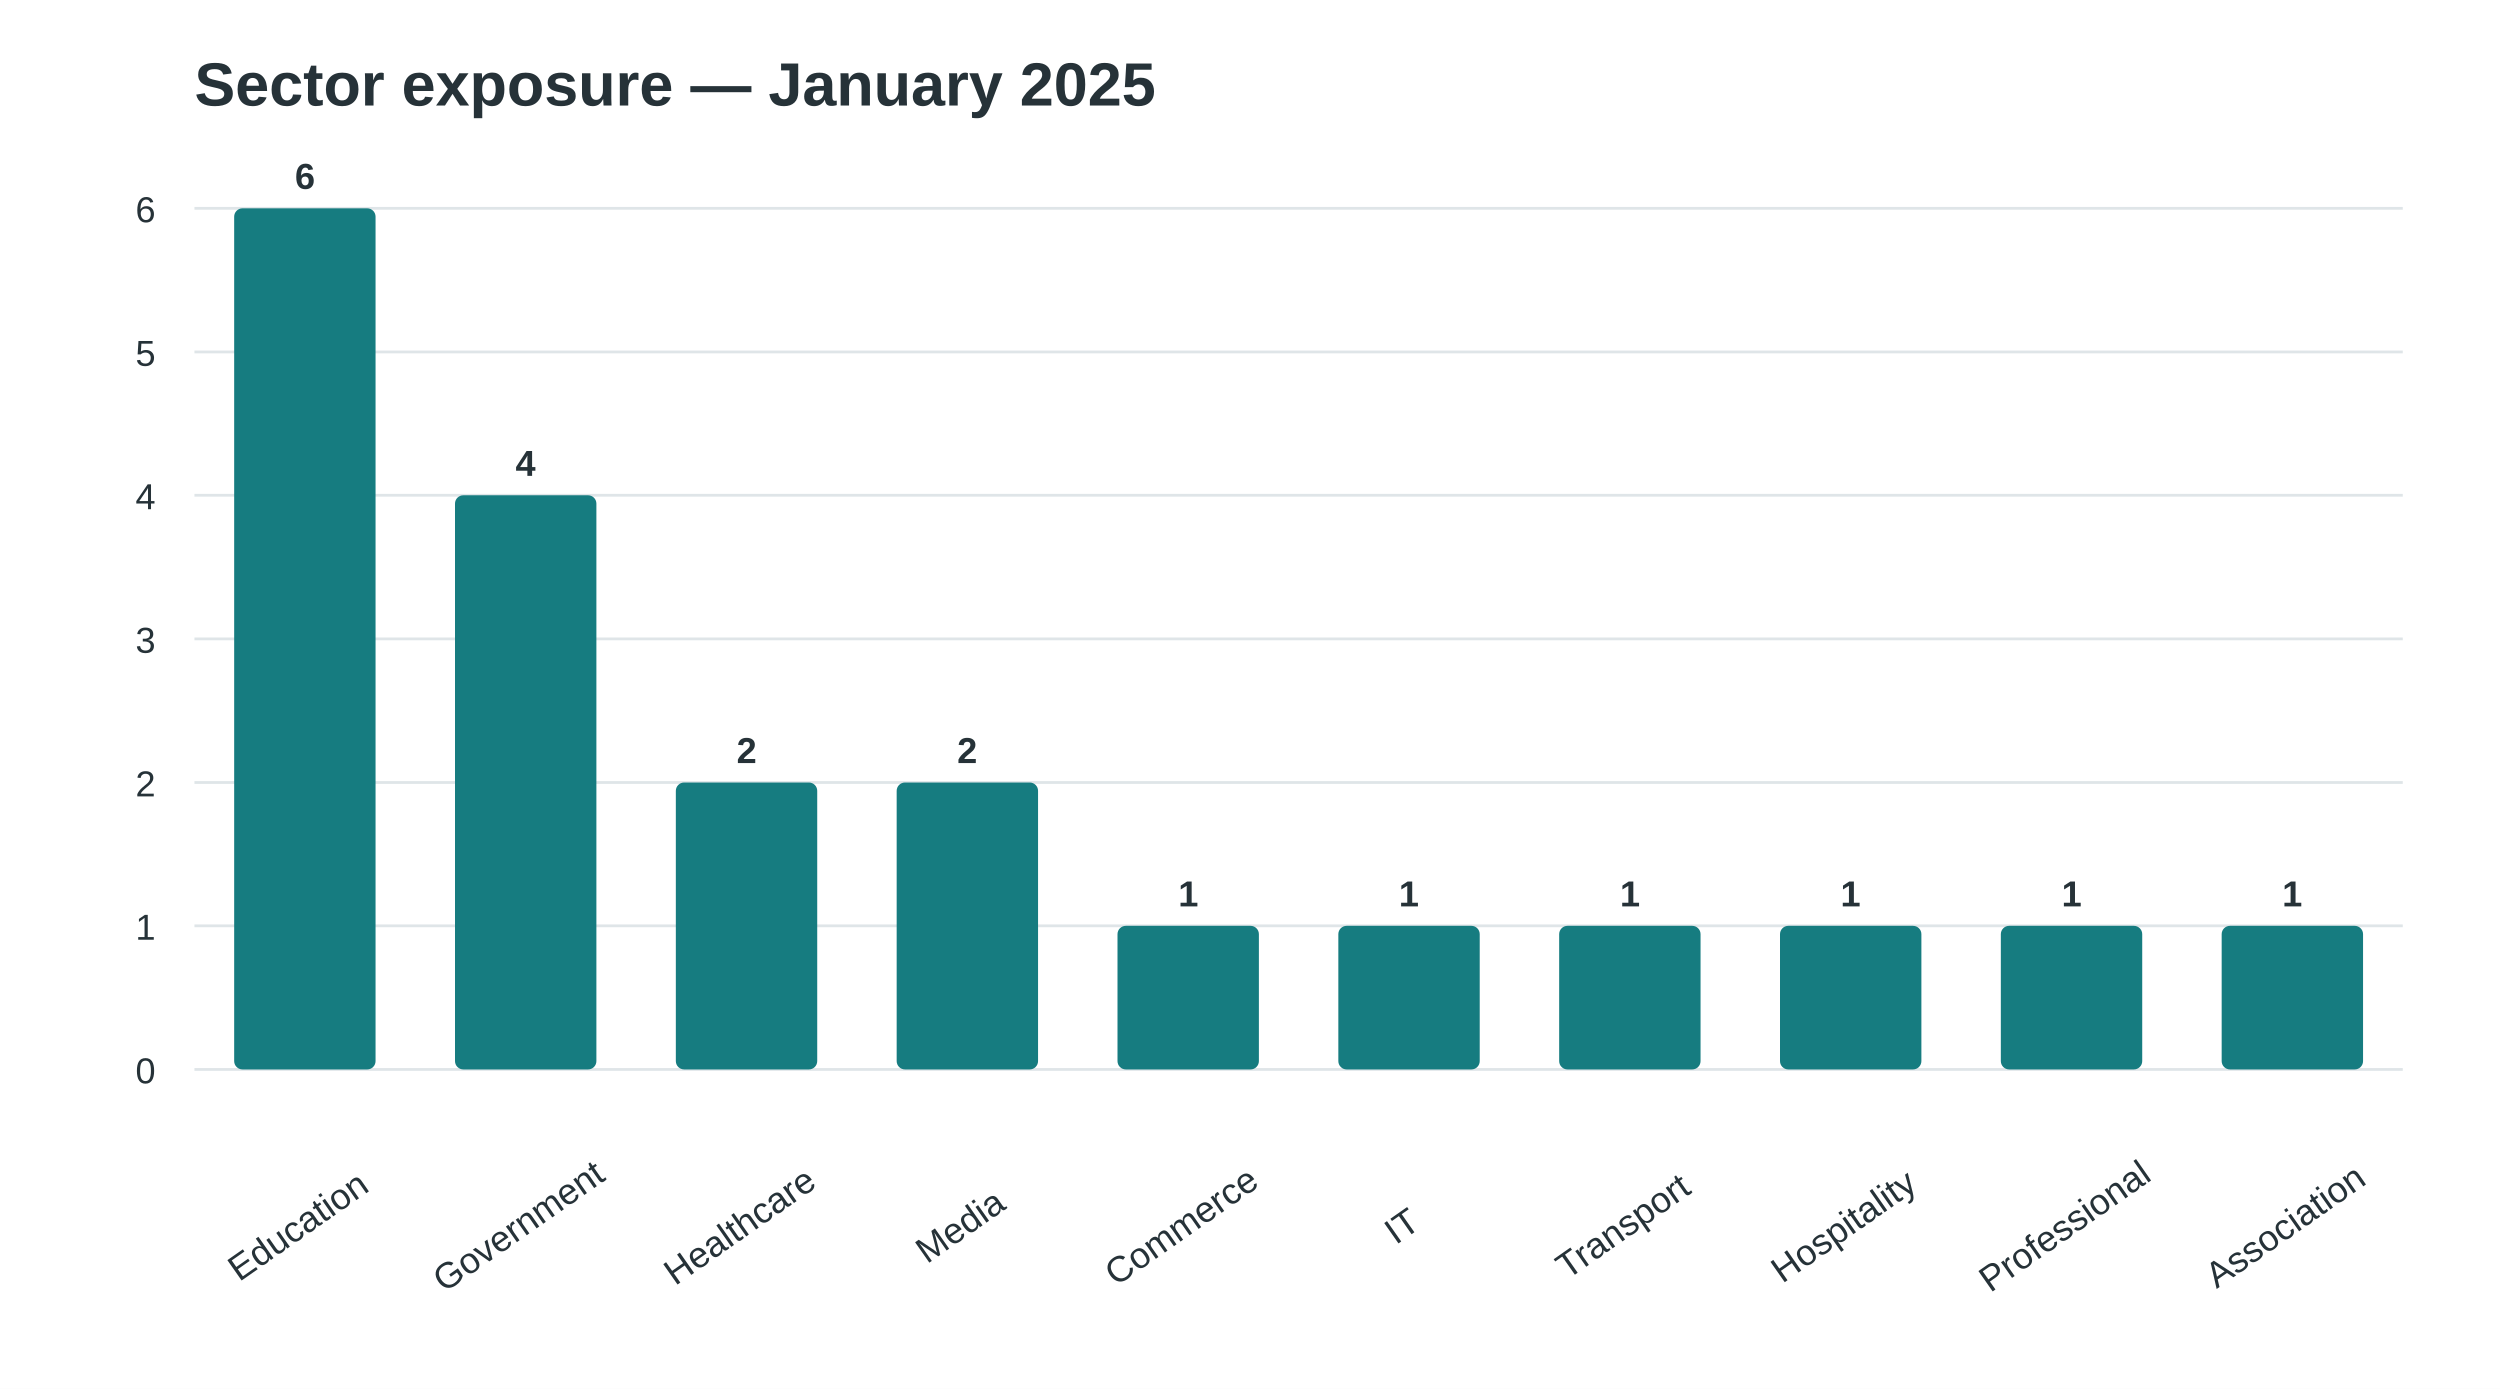
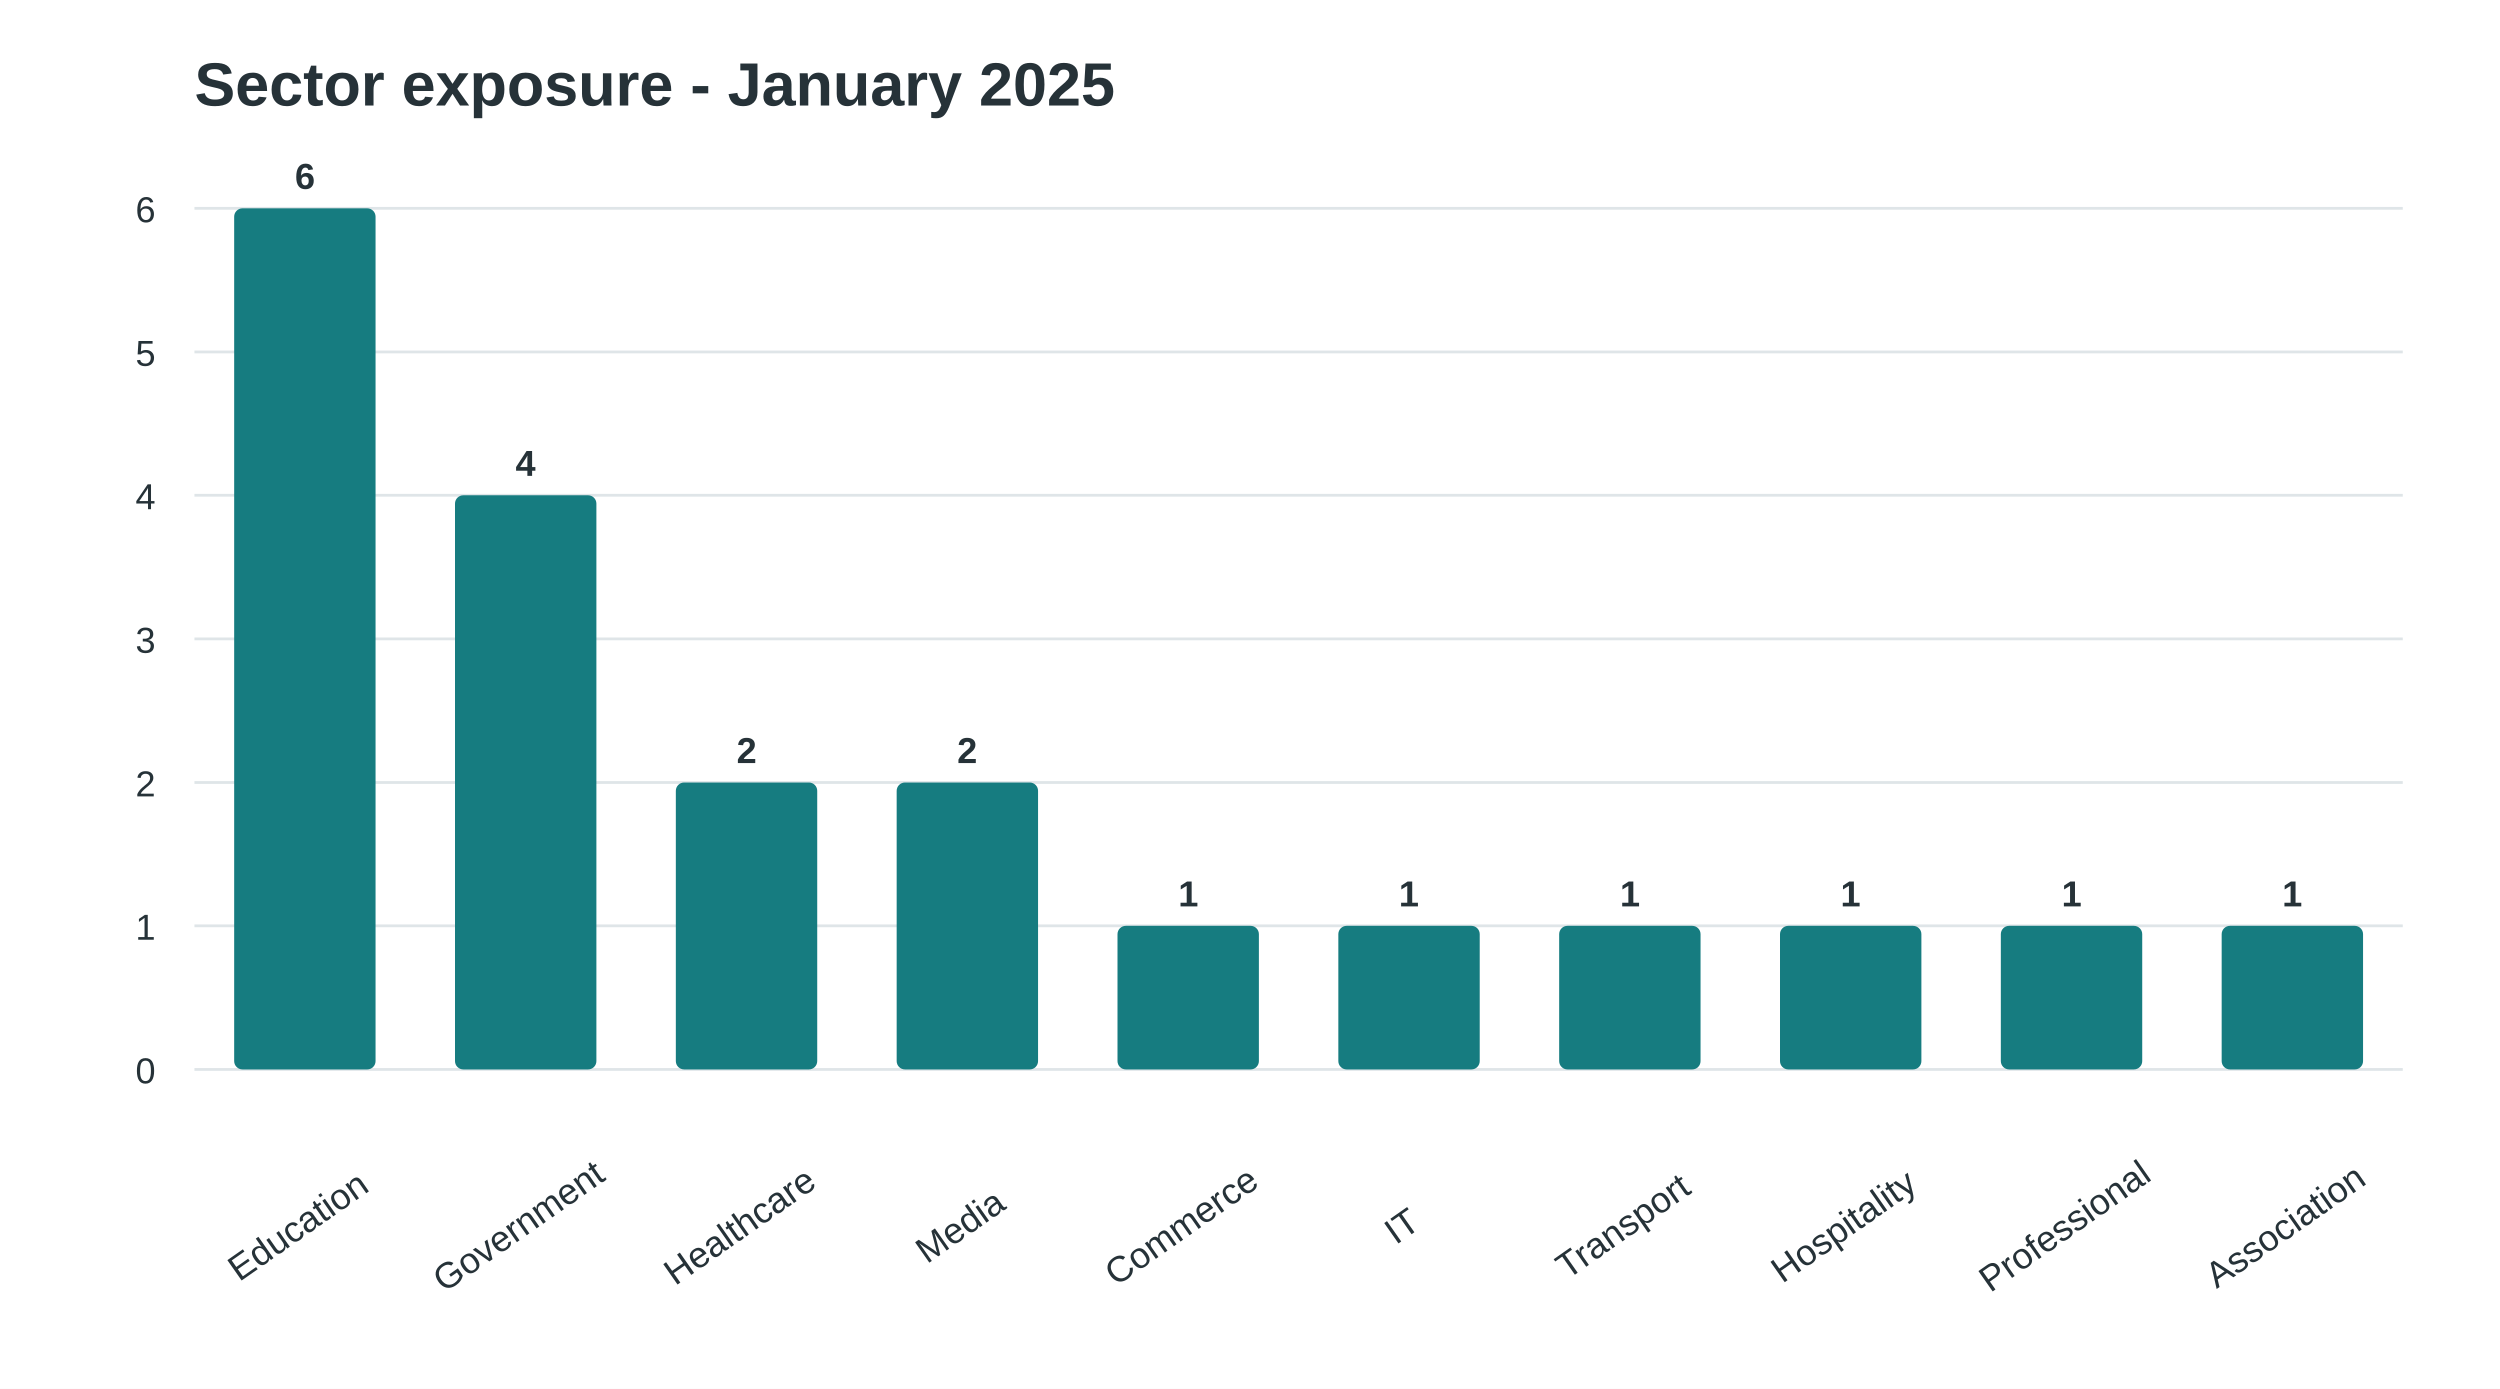
<svg xmlns="http://www.w3.org/2000/svg" width="900" height="500" viewBox="0 0 900 500">
  <rect width="100%" height="100%" fill="#fff" />
  <style>text{font-family:Arial,sans-serif;fill:#263238}.title{font-size:22px;font-weight:700}.label{font-size:13px}.value{font-size:13px;font-weight:700}.grid{stroke:#dfe5e8;stroke-width:1}</style>
-   <text x="70" y="38" class="title">Sector exposure — January 2025</text>
+   <text x="70" y="38" class="title">Sector exposure - January 2025</text>
  <line x1="70" y1="385.0" x2="865" y2="385.0" class="grid" />
  <text x="56" y="390.0" text-anchor="end" class="label">0</text>
  <line x1="70" y1="333.3" x2="865" y2="333.3" class="grid" />
  <text x="56" y="338.3" text-anchor="end" class="label">1</text>
  <line x1="70" y1="281.7" x2="865" y2="281.7" class="grid" />
  <text x="56" y="286.7" text-anchor="end" class="label">2</text>
  <line x1="70" y1="230.0" x2="865" y2="230.0" class="grid" />
  <text x="56" y="235.0" text-anchor="end" class="label">3</text>
  <line x1="70" y1="178.3" x2="865" y2="178.3" class="grid" />
  <text x="56" y="183.3" text-anchor="end" class="label">4</text>
  <line x1="70" y1="126.7" x2="865" y2="126.7" class="grid" />
  <text x="56" y="131.7" text-anchor="end" class="label">5</text>
  <line x1="70" y1="75.0" x2="865" y2="75.0" class="grid" />
  <text x="56" y="80.0" text-anchor="end" class="label">6</text>
  <rect x="84.3" y="75.0" width="50.9" height="310.0" rx="3" fill="#167c80" />
  <text x="109.8" y="68.0" text-anchor="middle" class="value">6</text>
  <text x="109.8" y="445" text-anchor="middle" class="label" transform="rotate(-35 109.8,445)">Education</text>
  <rect x="163.8" y="178.3" width="50.9" height="206.7" rx="3" fill="#167c80" />
  <text x="189.2" y="171.3" text-anchor="middle" class="value">4</text>
  <text x="189.2" y="445" text-anchor="middle" class="label" transform="rotate(-35 189.2,445)">Government</text>
  <rect x="243.3" y="281.7" width="50.9" height="103.3" rx="3" fill="#167c80" />
  <text x="268.8" y="274.7" text-anchor="middle" class="value">2</text>
  <text x="268.8" y="445" text-anchor="middle" class="label" transform="rotate(-35 268.8,445)">Healthcare</text>
  <rect x="322.8" y="281.7" width="50.9" height="103.3" rx="3" fill="#167c80" />
  <text x="348.2" y="274.7" text-anchor="middle" class="value">2</text>
  <text x="348.2" y="445" text-anchor="middle" class="label" transform="rotate(-35 348.2,445)">Media</text>
  <rect x="402.3" y="333.3" width="50.9" height="51.7" rx="3" fill="#167c80" />
  <text x="427.8" y="326.3" text-anchor="middle" class="value">1</text>
  <text x="427.8" y="445" text-anchor="middle" class="label" transform="rotate(-35 427.8,445)">Commerce</text>
  <rect x="481.8" y="333.3" width="50.9" height="51.7" rx="3" fill="#167c80" />
  <text x="507.2" y="326.3" text-anchor="middle" class="value">1</text>
  <text x="507.2" y="445" text-anchor="middle" class="label" transform="rotate(-35 507.2,445)">IT</text>
  <rect x="561.3" y="333.3" width="50.9" height="51.7" rx="3" fill="#167c80" />
  <text x="586.8" y="326.3" text-anchor="middle" class="value">1</text>
  <text x="586.8" y="445" text-anchor="middle" class="label" transform="rotate(-35 586.8,445)">Transport</text>
  <rect x="640.8" y="333.3" width="50.9" height="51.7" rx="3" fill="#167c80" />
  <text x="666.2" y="326.3" text-anchor="middle" class="value">1</text>
  <text x="666.2" y="445" text-anchor="middle" class="label" transform="rotate(-35 666.2,445)">Hospitality</text>
  <rect x="720.3" y="333.3" width="50.9" height="51.7" rx="3" fill="#167c80" />
  <text x="745.8" y="326.3" text-anchor="middle" class="value">1</text>
  <text x="745.8" y="445" text-anchor="middle" class="label" transform="rotate(-35 745.8,445)">Professional</text>
  <rect x="799.8" y="333.3" width="50.9" height="51.7" rx="3" fill="#167c80" />
  <text x="825.2" y="326.3" text-anchor="middle" class="value">1</text>
  <text x="825.2" y="445" text-anchor="middle" class="label" transform="rotate(-35 825.2,445)">Association</text>
</svg>
